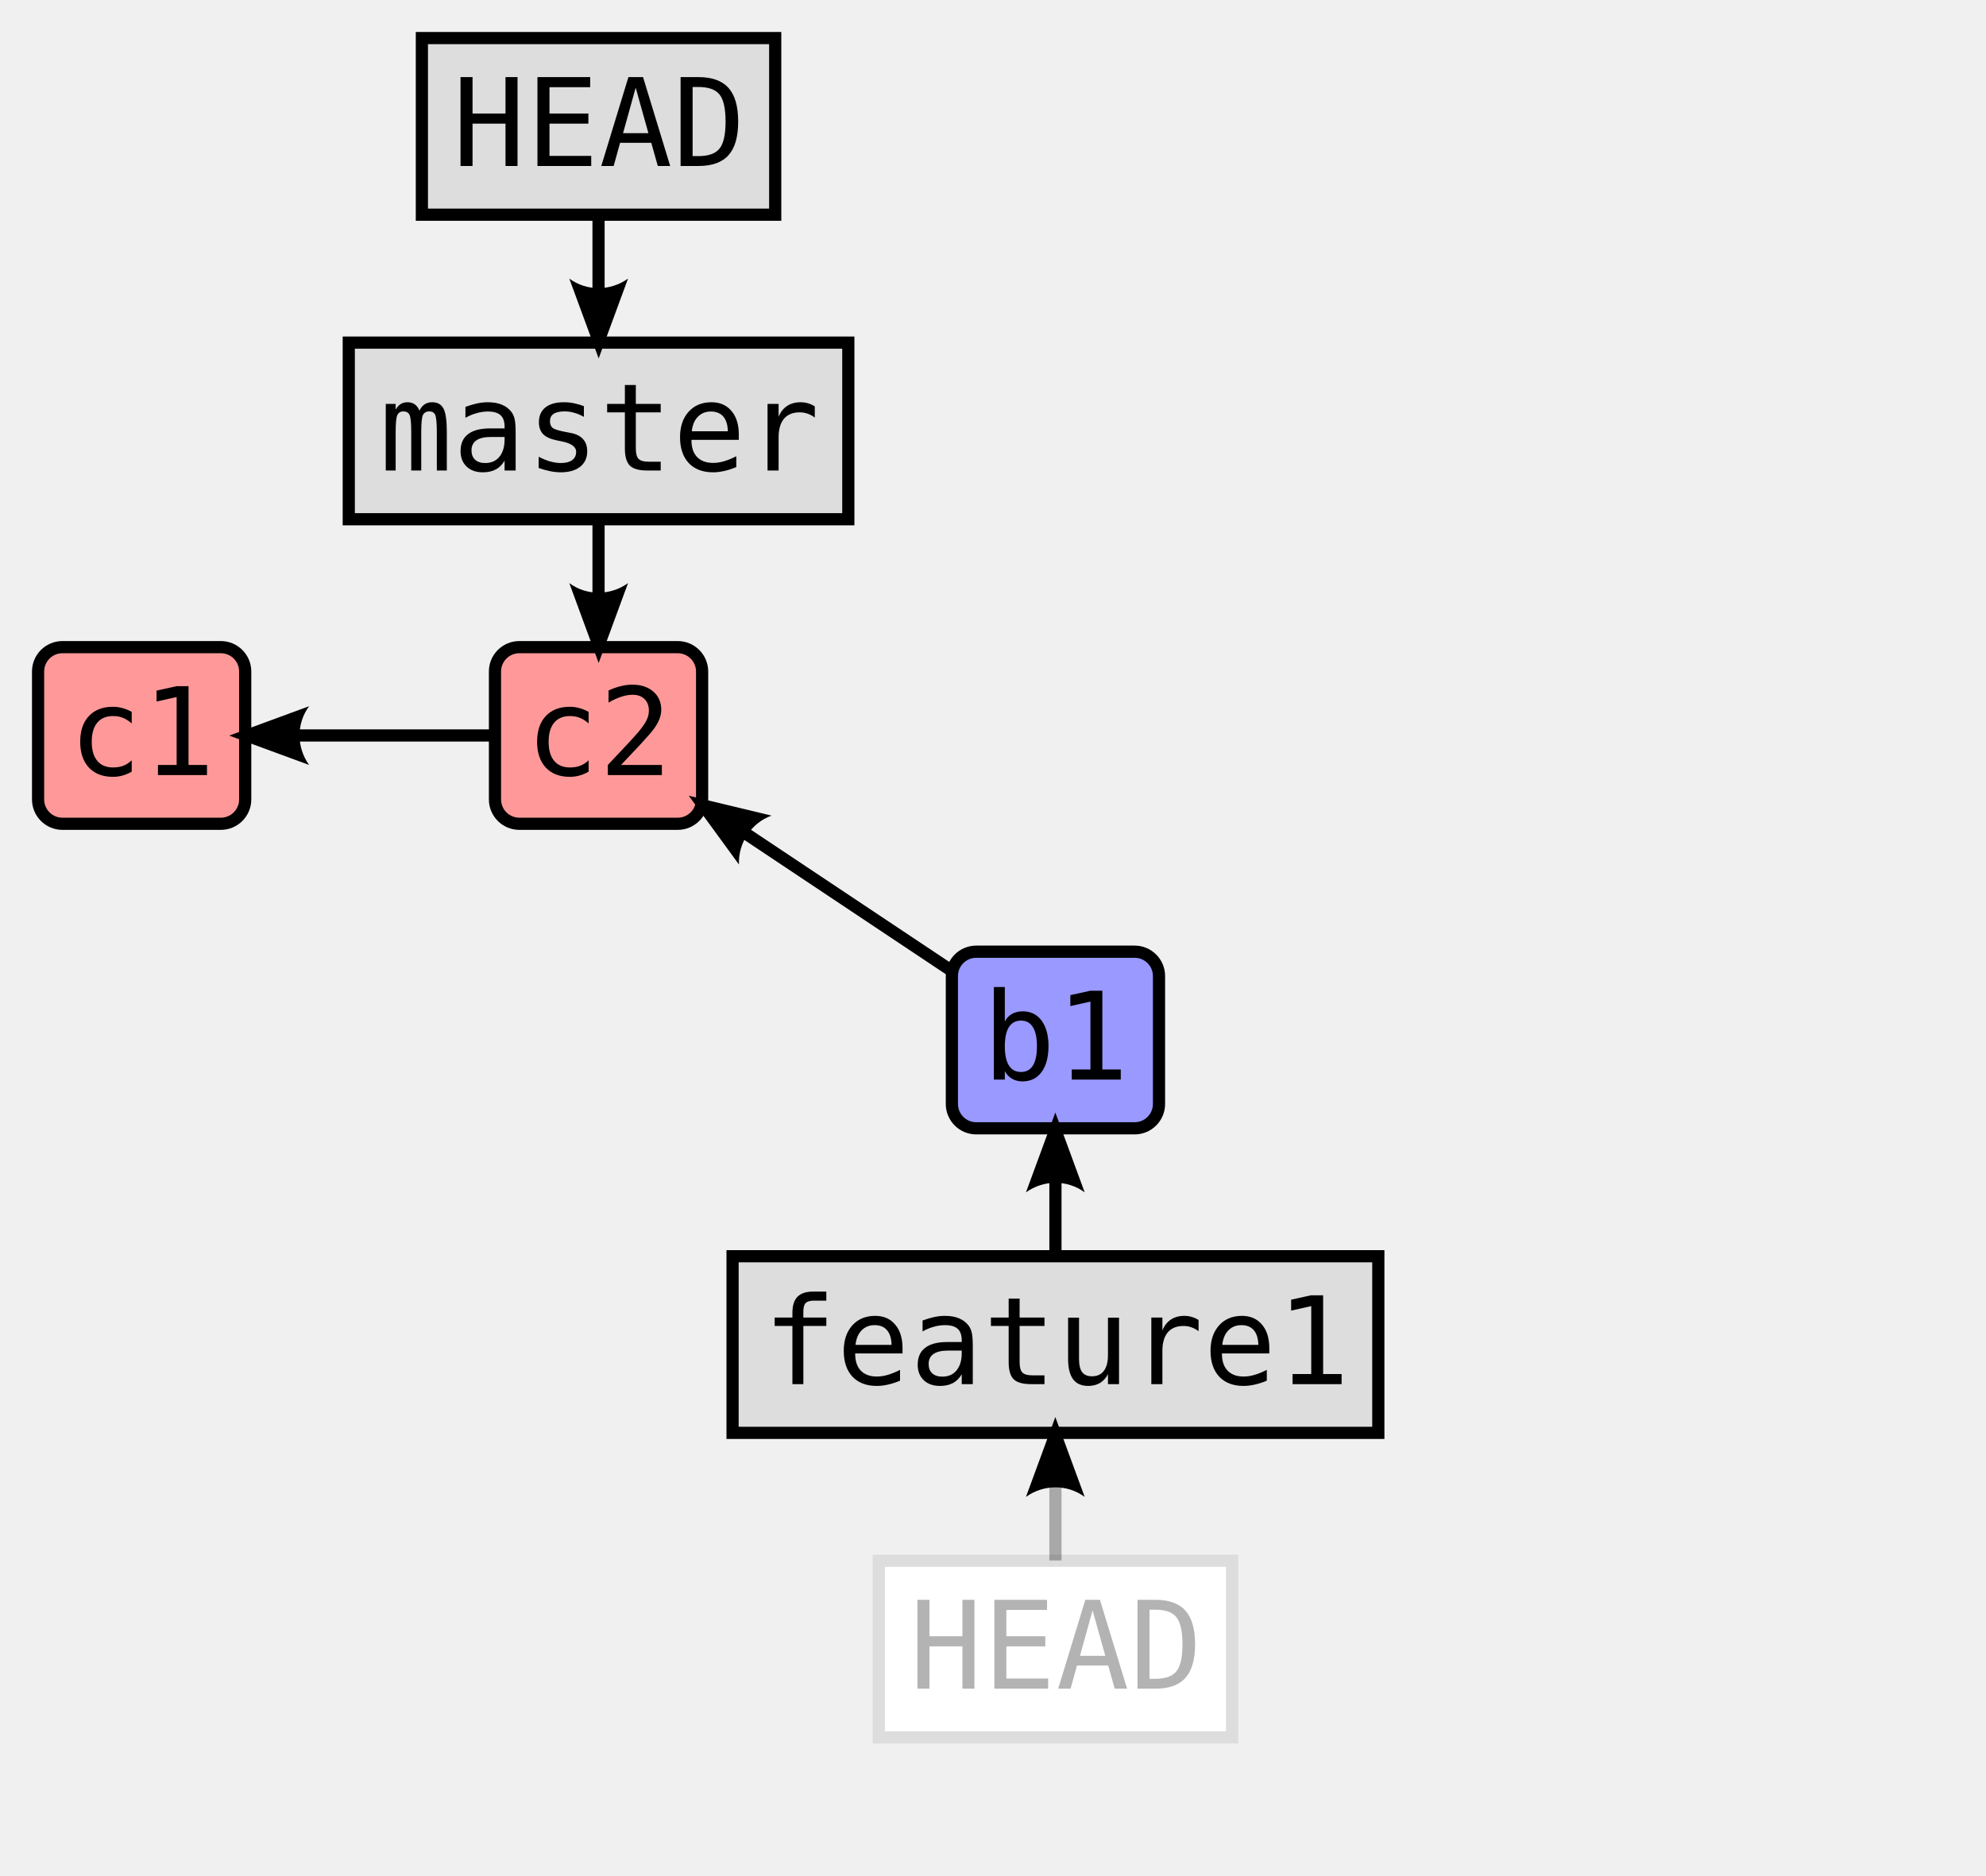
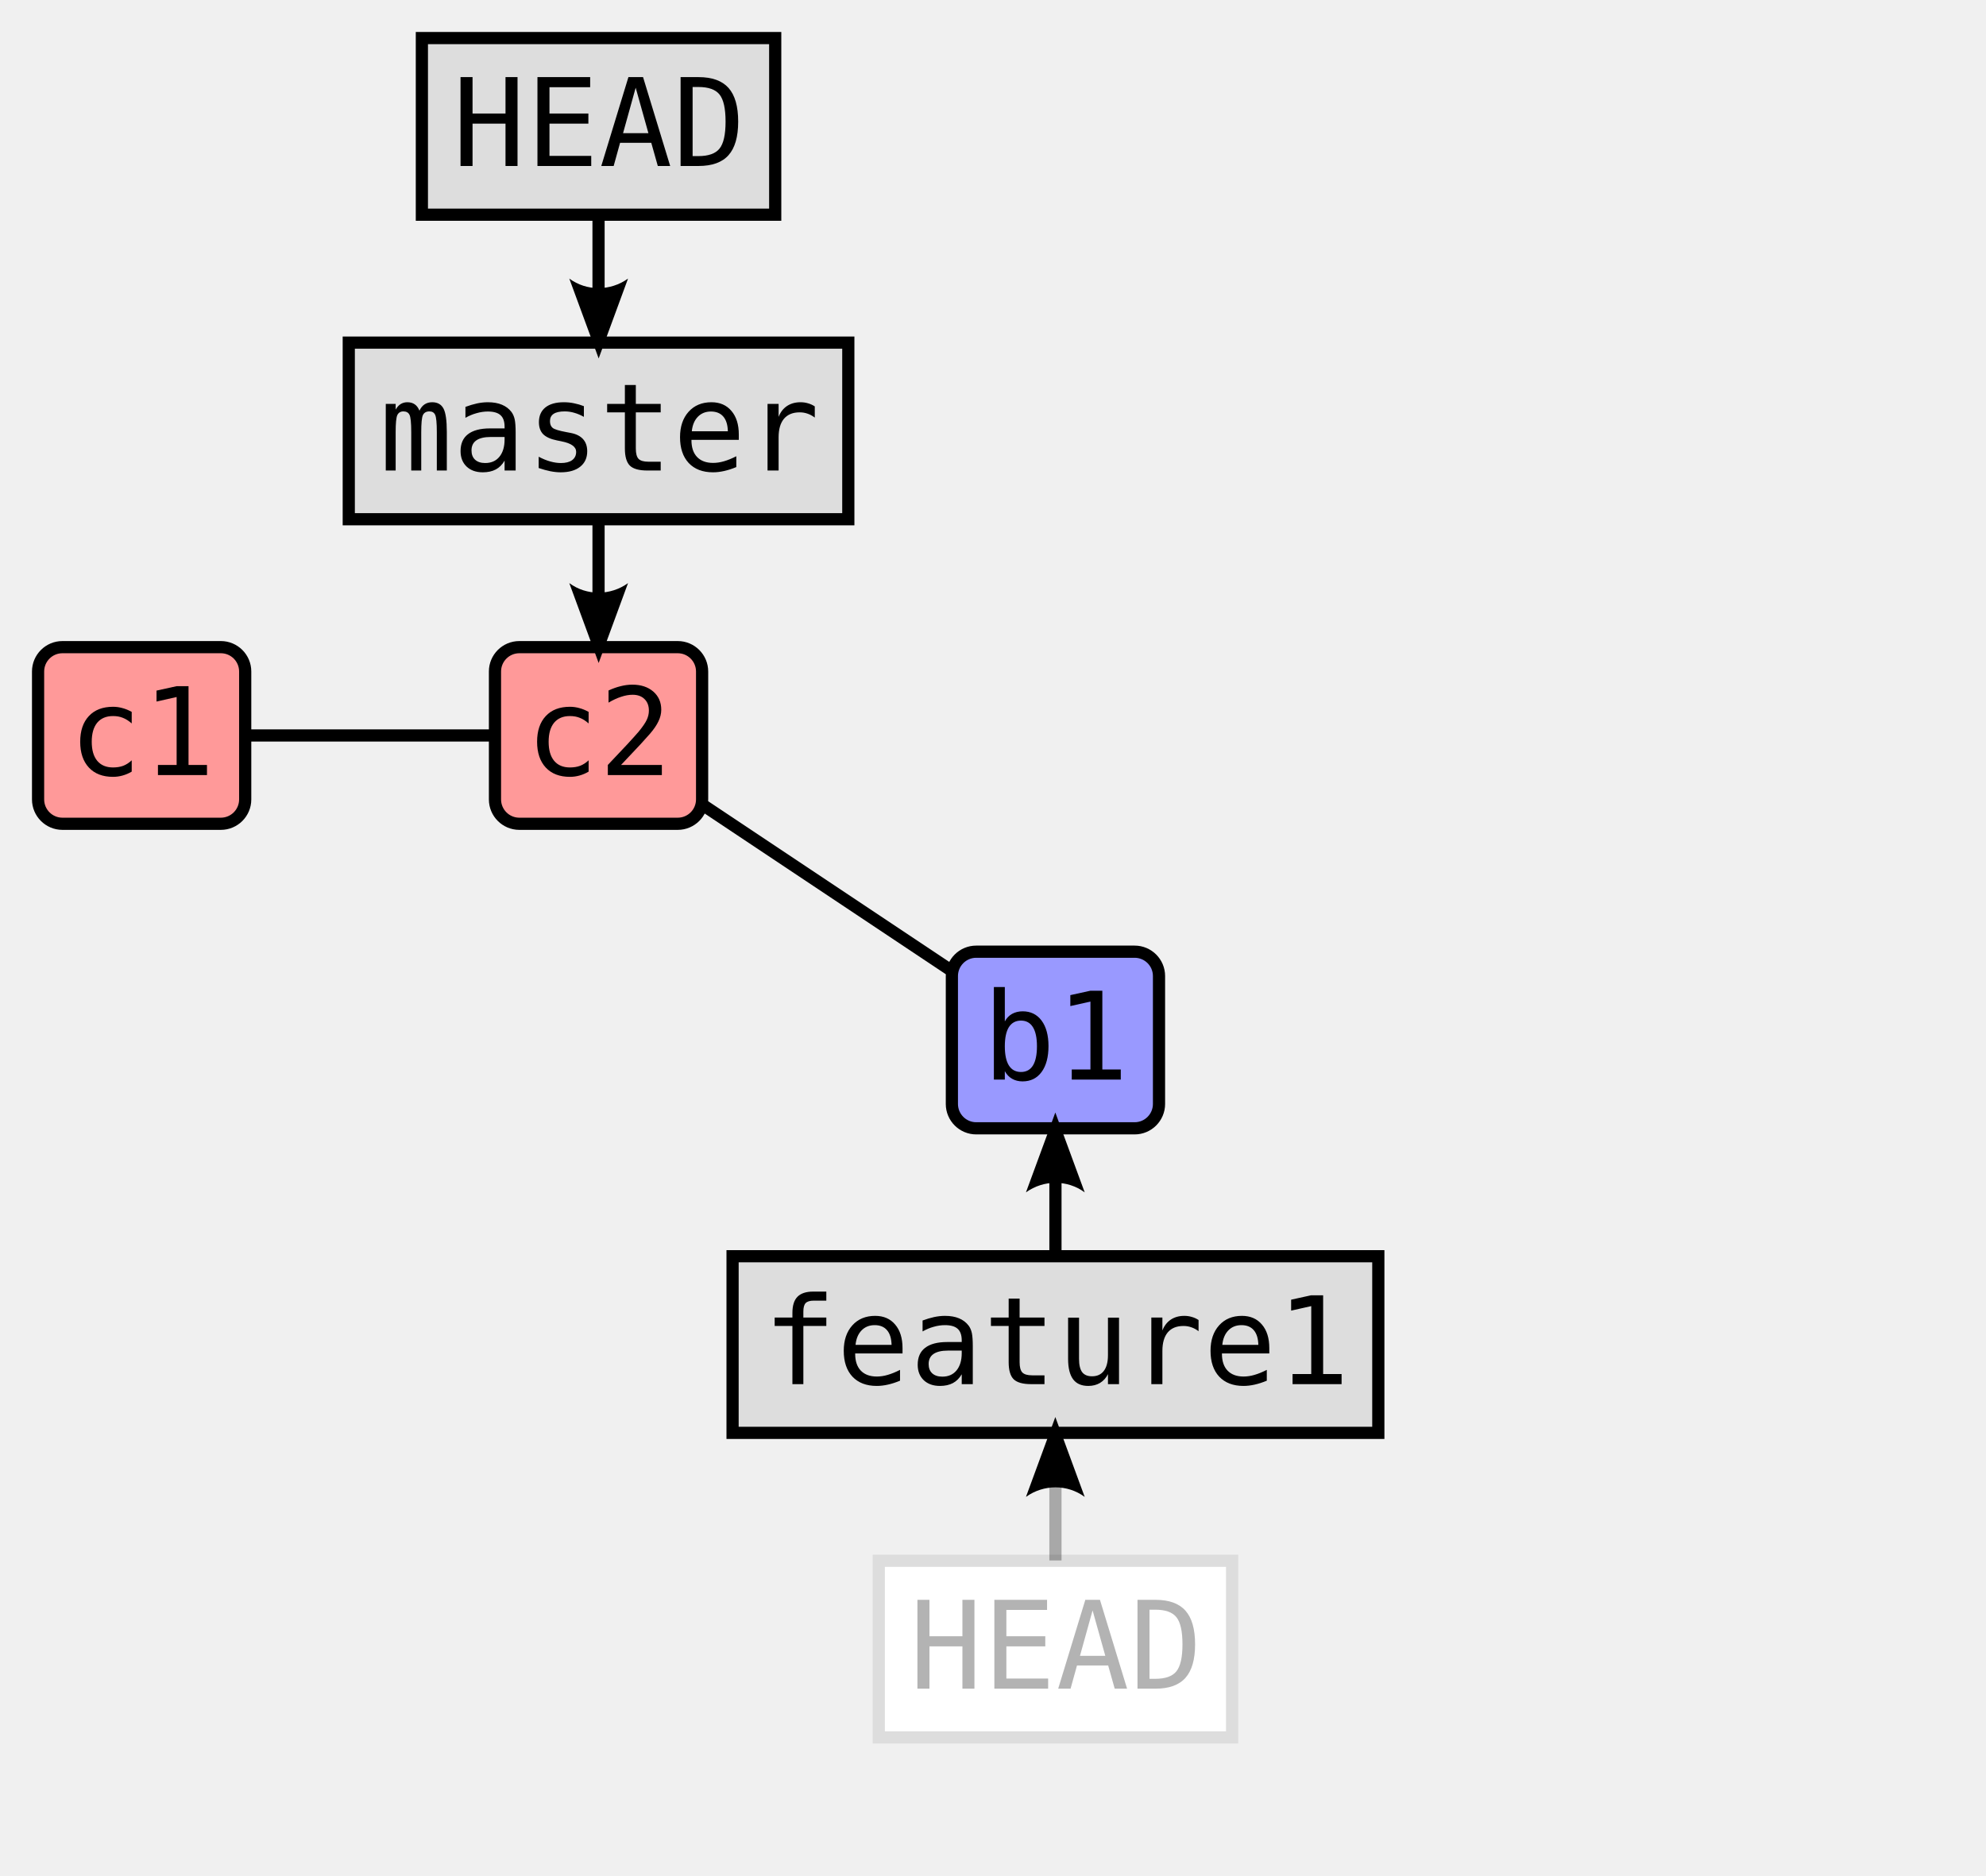
<svg xmlns="http://www.w3.org/2000/svg" width="260.8" height="246.4" id="svg2" version="1.1">
  <defs id="defs4">
    <marker orient="auto" refY="0.0" refX="0.0" id="Arrow2Mend" style="overflow:visible;">
      <path id="path3786" style="fill-rule:evenodd;stroke-width:0.625;stroke-linejoin:round;" d="M 8.719,4.034 L -2.207,0.016 L 8.719,-4.002 C 6.973,-1.63 6.983,1.616 8.719,4.034 z " transform="scale(0.6) rotate(180) translate(0,0)" />
    </marker>
  </defs>
  <g id="layer1">
    <rect style="fill:#ff9999;stroke:#000000;stroke-width:1.6;stroke-miterlimit:4;stroke-dasharray:none" id="rect2989" width="27.2" height="23.2" x="5" y="85" ry="3.2" />
    <text xml:space="preserve" style="font-size:16px;font-style:normal;font-weight:normal;line-height:125%;letter-spacing:0px;word-spacing:0px;fill:#000000;fill-opacity:1;stroke:none;font-family:DejaVu Sans Mono" x="9" y="101.8" id="text2985">
      <tspan id="tspan2987" x="9" y="101.8">c1</tspan>
    </text>
  </g>
  <g id="layer1">
    <rect style="fill:#ff9999;stroke:#000000;stroke-width:1.6;stroke-miterlimit:4;stroke-dasharray:none" id="rect2989" width="27.2" height="23.2" x="65" y="85" ry="3.2" />
    <text xml:space="preserve" style="font-size:16px;font-style:normal;font-weight:normal;line-height:125%;letter-spacing:0px;word-spacing:0px;fill:#000000;fill-opacity:1;stroke:none;font-family:DejaVu Sans Mono" x="69" y="101.8" id="text2985">
      <tspan id="tspan2987" x="69" y="101.8">c2</tspan>
    </text>
  </g>
-   <g id="layer1">
-     <path style="fill:none;stroke:#000000;stroke-width:1.6;stroke-linecap:butt;stroke-linejoin:miter;stroke-opacity:1;marker-end:url(#Arrow2Mend);stroke-miterlimit:4;stroke-dasharray:none" d="M 64.98,96.6 32.22,96.6" id="path2985" />
-   </g>
+   <line x1="64.98" y1="96.6" x2="32.22" y2="96.6" style="stroke:#000000; stroke-width:1.6; stroke-opacity:1.0" />
  <g id="layer1">
    <rect style="fill:#dddddd;stroke:#000000;stroke-width:1.6;stroke-miterlimit:4;stroke-dasharray:none" id="rect2989" width="65.6" height="23.2" x="45.8" y="45" ry="0" />
    <text xml:space="preserve" style="font-size:16px;font-style:normal;font-weight:normal;line-height:125%;letter-spacing:0px;word-spacing:0px;fill:#000000;fill-opacity:1;stroke:none;font-family:DejaVu Sans Mono" x="49.8" y="61.8" id="text2985">
      <tspan id="tspan2987" x="49.8" y="61.8">master</tspan>
    </text>
  </g>
  <g id="layer1">
    <path style="fill:none;stroke:#000000;stroke-width:1.6;stroke-linecap:butt;stroke-linejoin:miter;stroke-opacity:1;marker-end:url(#Arrow2Mend);stroke-miterlimit:4;stroke-dasharray:none" d="M 78.6,68.24 78.6,84.96" id="path2985" />
  </g>
  <g id="layer1">
    <rect style="fill:#dddddd;stroke:#000000;stroke-width:1.6;stroke-miterlimit:4;stroke-dasharray:none" id="rect2989" width="46.4" height="23.2" x="55.4" y="5" ry="0" />
    <text xml:space="preserve" style="font-size:16px;font-style:normal;font-weight:normal;line-height:125%;letter-spacing:0px;word-spacing:0px;fill:#000000;fill-opacity:1;stroke:none;font-family:DejaVu Sans Mono" x="59.4" y="21.8" id="text2985">
      <tspan id="tspan2987" x="59.4" y="21.8">HEAD</tspan>
    </text>
  </g>
  <g id="layer1">
    <path style="fill:none;stroke:#000000;stroke-width:1.6;stroke-linecap:butt;stroke-linejoin:miter;stroke-opacity:1;marker-end:url(#Arrow2Mend);stroke-miterlimit:4;stroke-dasharray:none" d="M 78.6,28.24 78.6,44.96" id="path2985" />
  </g>
  <g id="layer1">
    <rect style="fill:#9999ff;stroke:#000000;stroke-width:1.6;stroke-miterlimit:4;stroke-dasharray:none" id="rect2989" width="27.2" height="23.2" x="125" y="125" ry="3.2" />
    <text xml:space="preserve" style="font-size:16px;font-style:normal;font-weight:normal;line-height:125%;letter-spacing:0px;word-spacing:0px;fill:#000000;fill-opacity:1;stroke:none;font-family:DejaVu Sans Mono" x="129" y="141.8" id="text2985">
      <tspan id="tspan2987" x="129" y="141.8">b1</tspan>
    </text>
  </g>
-   <g id="layer1">
-     <path style="fill:none;stroke:#000000;stroke-width:1.6;stroke-linecap:butt;stroke-linejoin:miter;stroke-opacity:1;marker-end:url(#Arrow2Mend);stroke-miterlimit:4;stroke-dasharray:none" d="M 124.98,127.52 92.22,105.68" id="path2985" />
-   </g>
+   <line x1="124.98" y1="127.52" x2="92.22" y2="105.68" style="stroke:#000000; stroke-width:1.6; stroke-opacity:1.0" />
  <g id="layer1">
    <rect style="fill:#dddddd;stroke:#000000;stroke-width:1.6;stroke-miterlimit:4;stroke-dasharray:none" id="rect2989" width="84.8" height="23.2" x="96.2" y="165" ry="0" />
    <text xml:space="preserve" style="font-size:16px;font-style:normal;font-weight:normal;line-height:125%;letter-spacing:0px;word-spacing:0px;fill:#000000;fill-opacity:1;stroke:none;font-family:DejaVu Sans Mono" x="100.2" y="181.8" id="text2985">
      <tspan id="tspan2987" x="100.2" y="181.8">feature1</tspan>
    </text>
  </g>
  <g id="layer1">
    <path style="fill:none;stroke:#000000;stroke-width:1.6;stroke-linecap:butt;stroke-linejoin:miter;stroke-opacity:1;marker-end:url(#Arrow2Mend);stroke-miterlimit:4;stroke-dasharray:none" d="M 138.6,164.96 138.6,148.24" id="path2985" />
  </g>
  <g id="layer1">
    <rect style="fill:#ffffff;stroke:#dddddd;stroke-width:1.6;stroke-miterlimit:4;stroke-dasharray:none" id="rect2989" width="46.4" height="23.2" x="115.4" y="205" ry="0" />
    <text xml:space="preserve" style="font-size:16px;font-style:normal;font-weight:normal;line-height:125%;letter-spacing:0px;word-spacing:0px;fill:#000000;fill-opacity:0.3;stroke:none;font-family:DejaVu Sans Mono" x="119.4" y="221.8" id="text2985">
      <tspan id="tspan2987" x="119.4" y="221.8">HEAD</tspan>
    </text>
  </g>
  <g id="layer1">
    <path style="fill:none;stroke:#000000;stroke-width:1.6;stroke-linecap:butt;stroke-linejoin:miter;stroke-opacity:0.3;marker-end:url(#Arrow2Mend);stroke-miterlimit:4;stroke-dasharray:none" d="M 138.6,204.96 138.6,188.24" id="path2985" />
  </g>
</svg>
